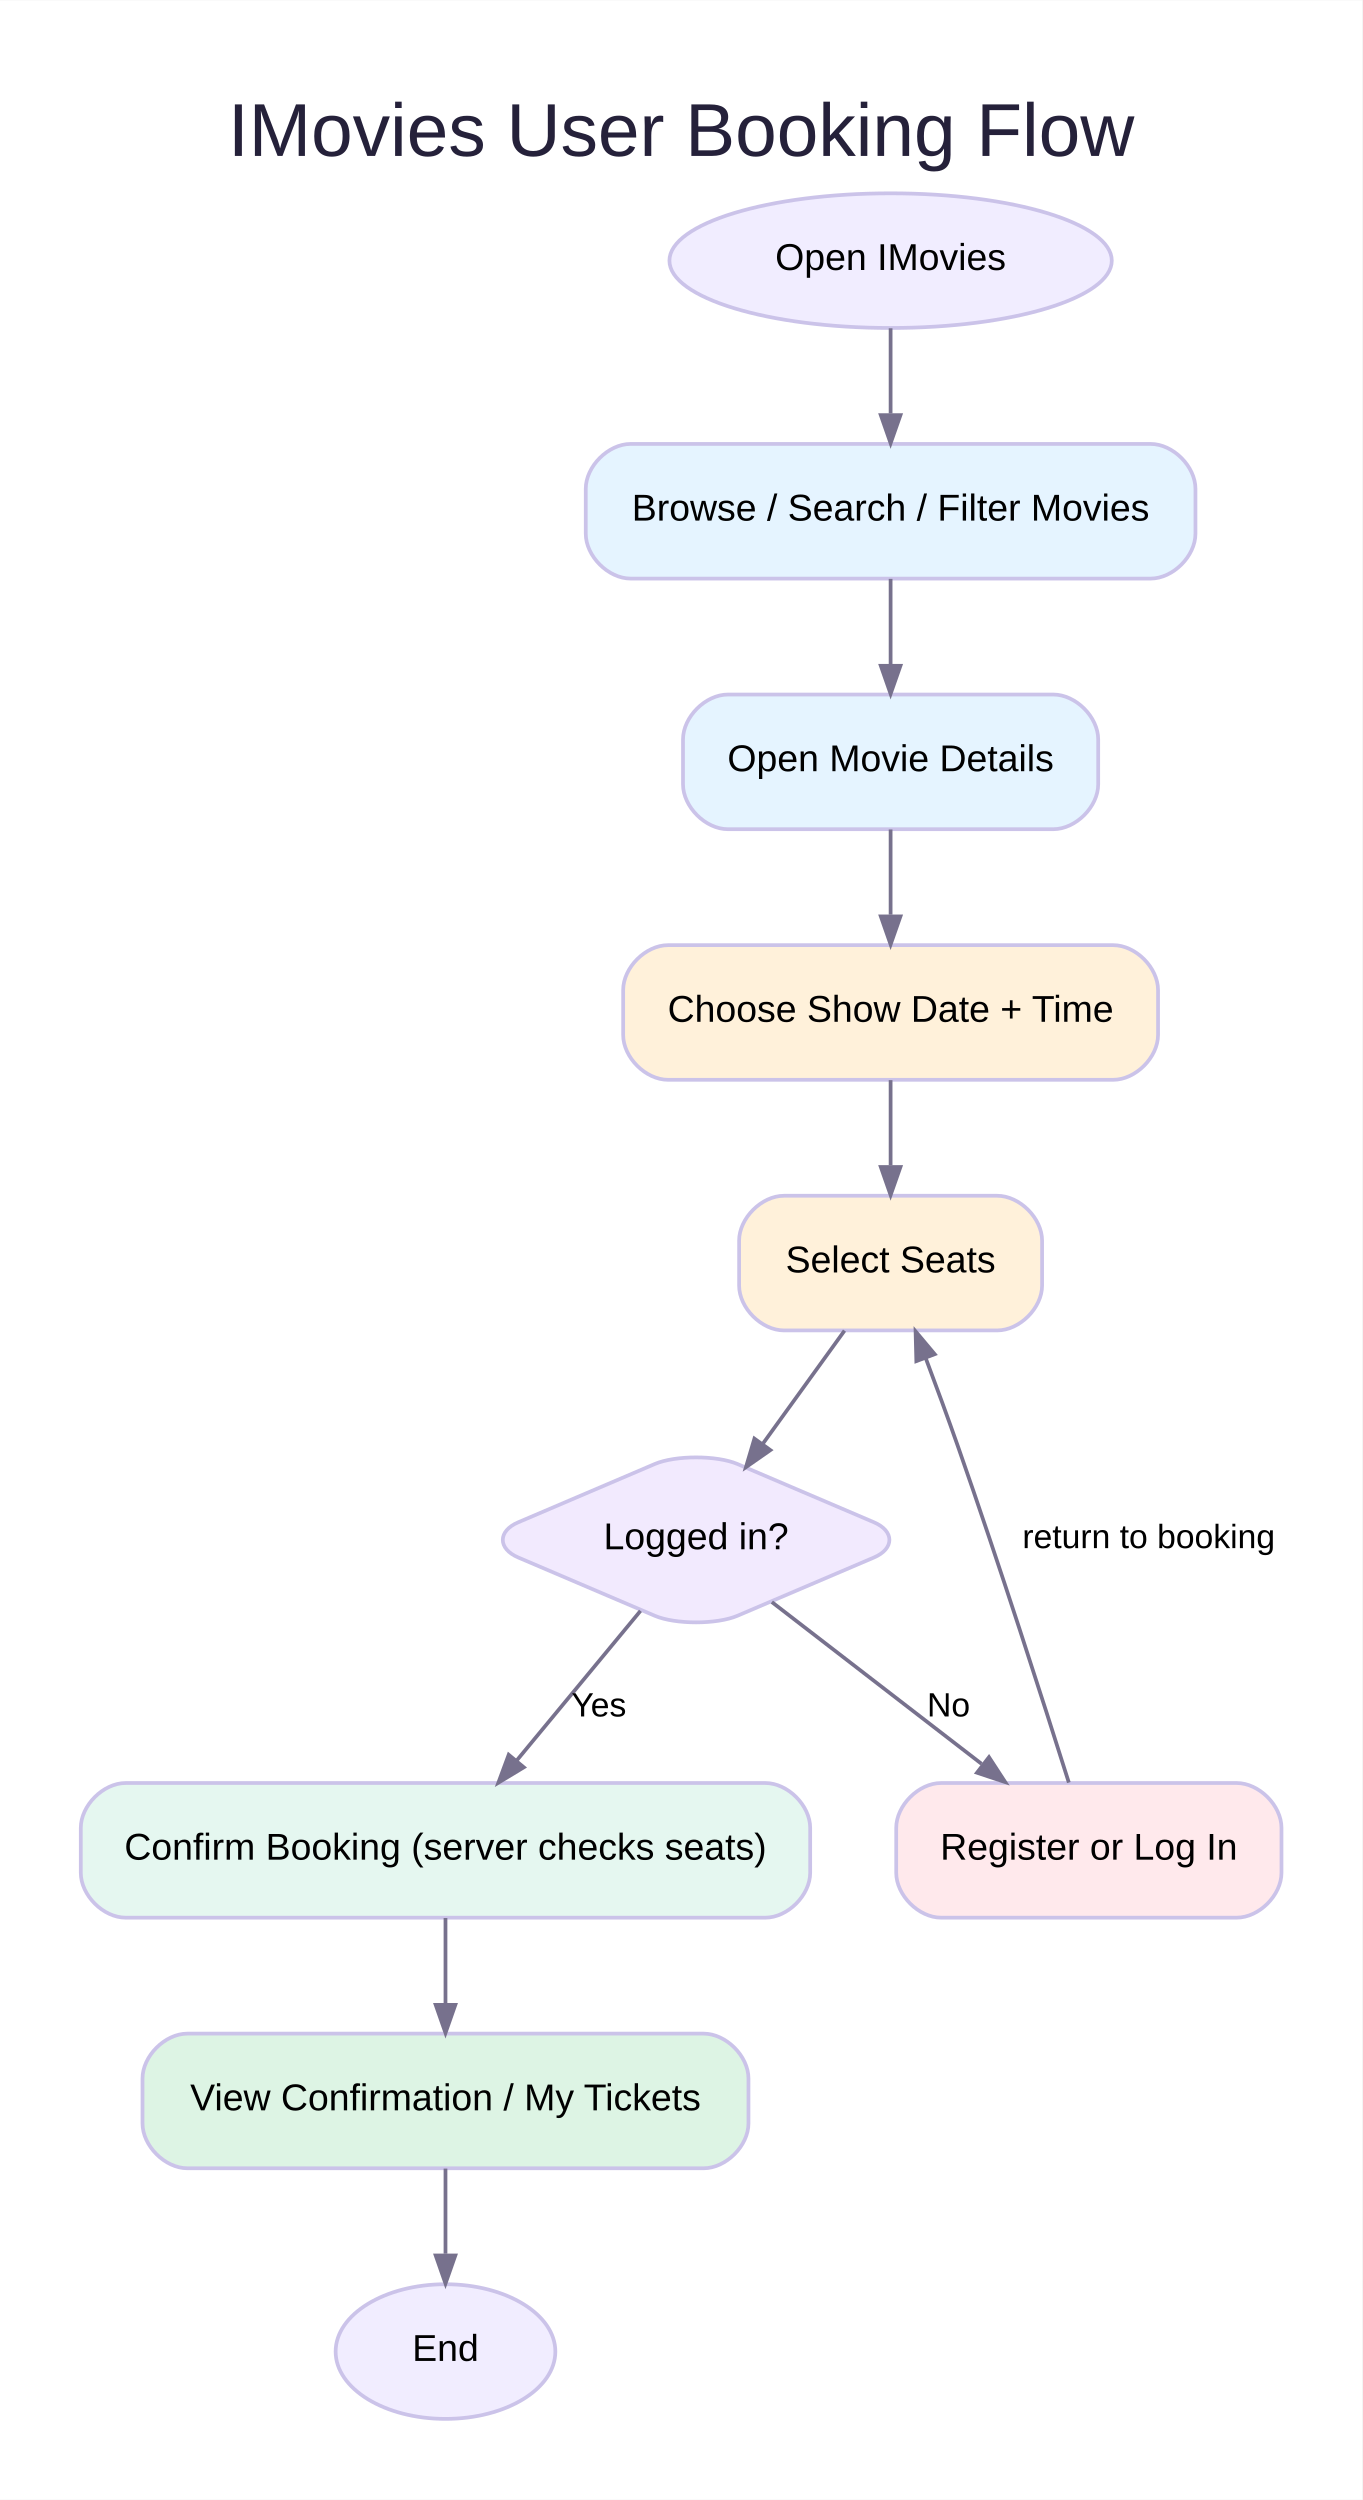
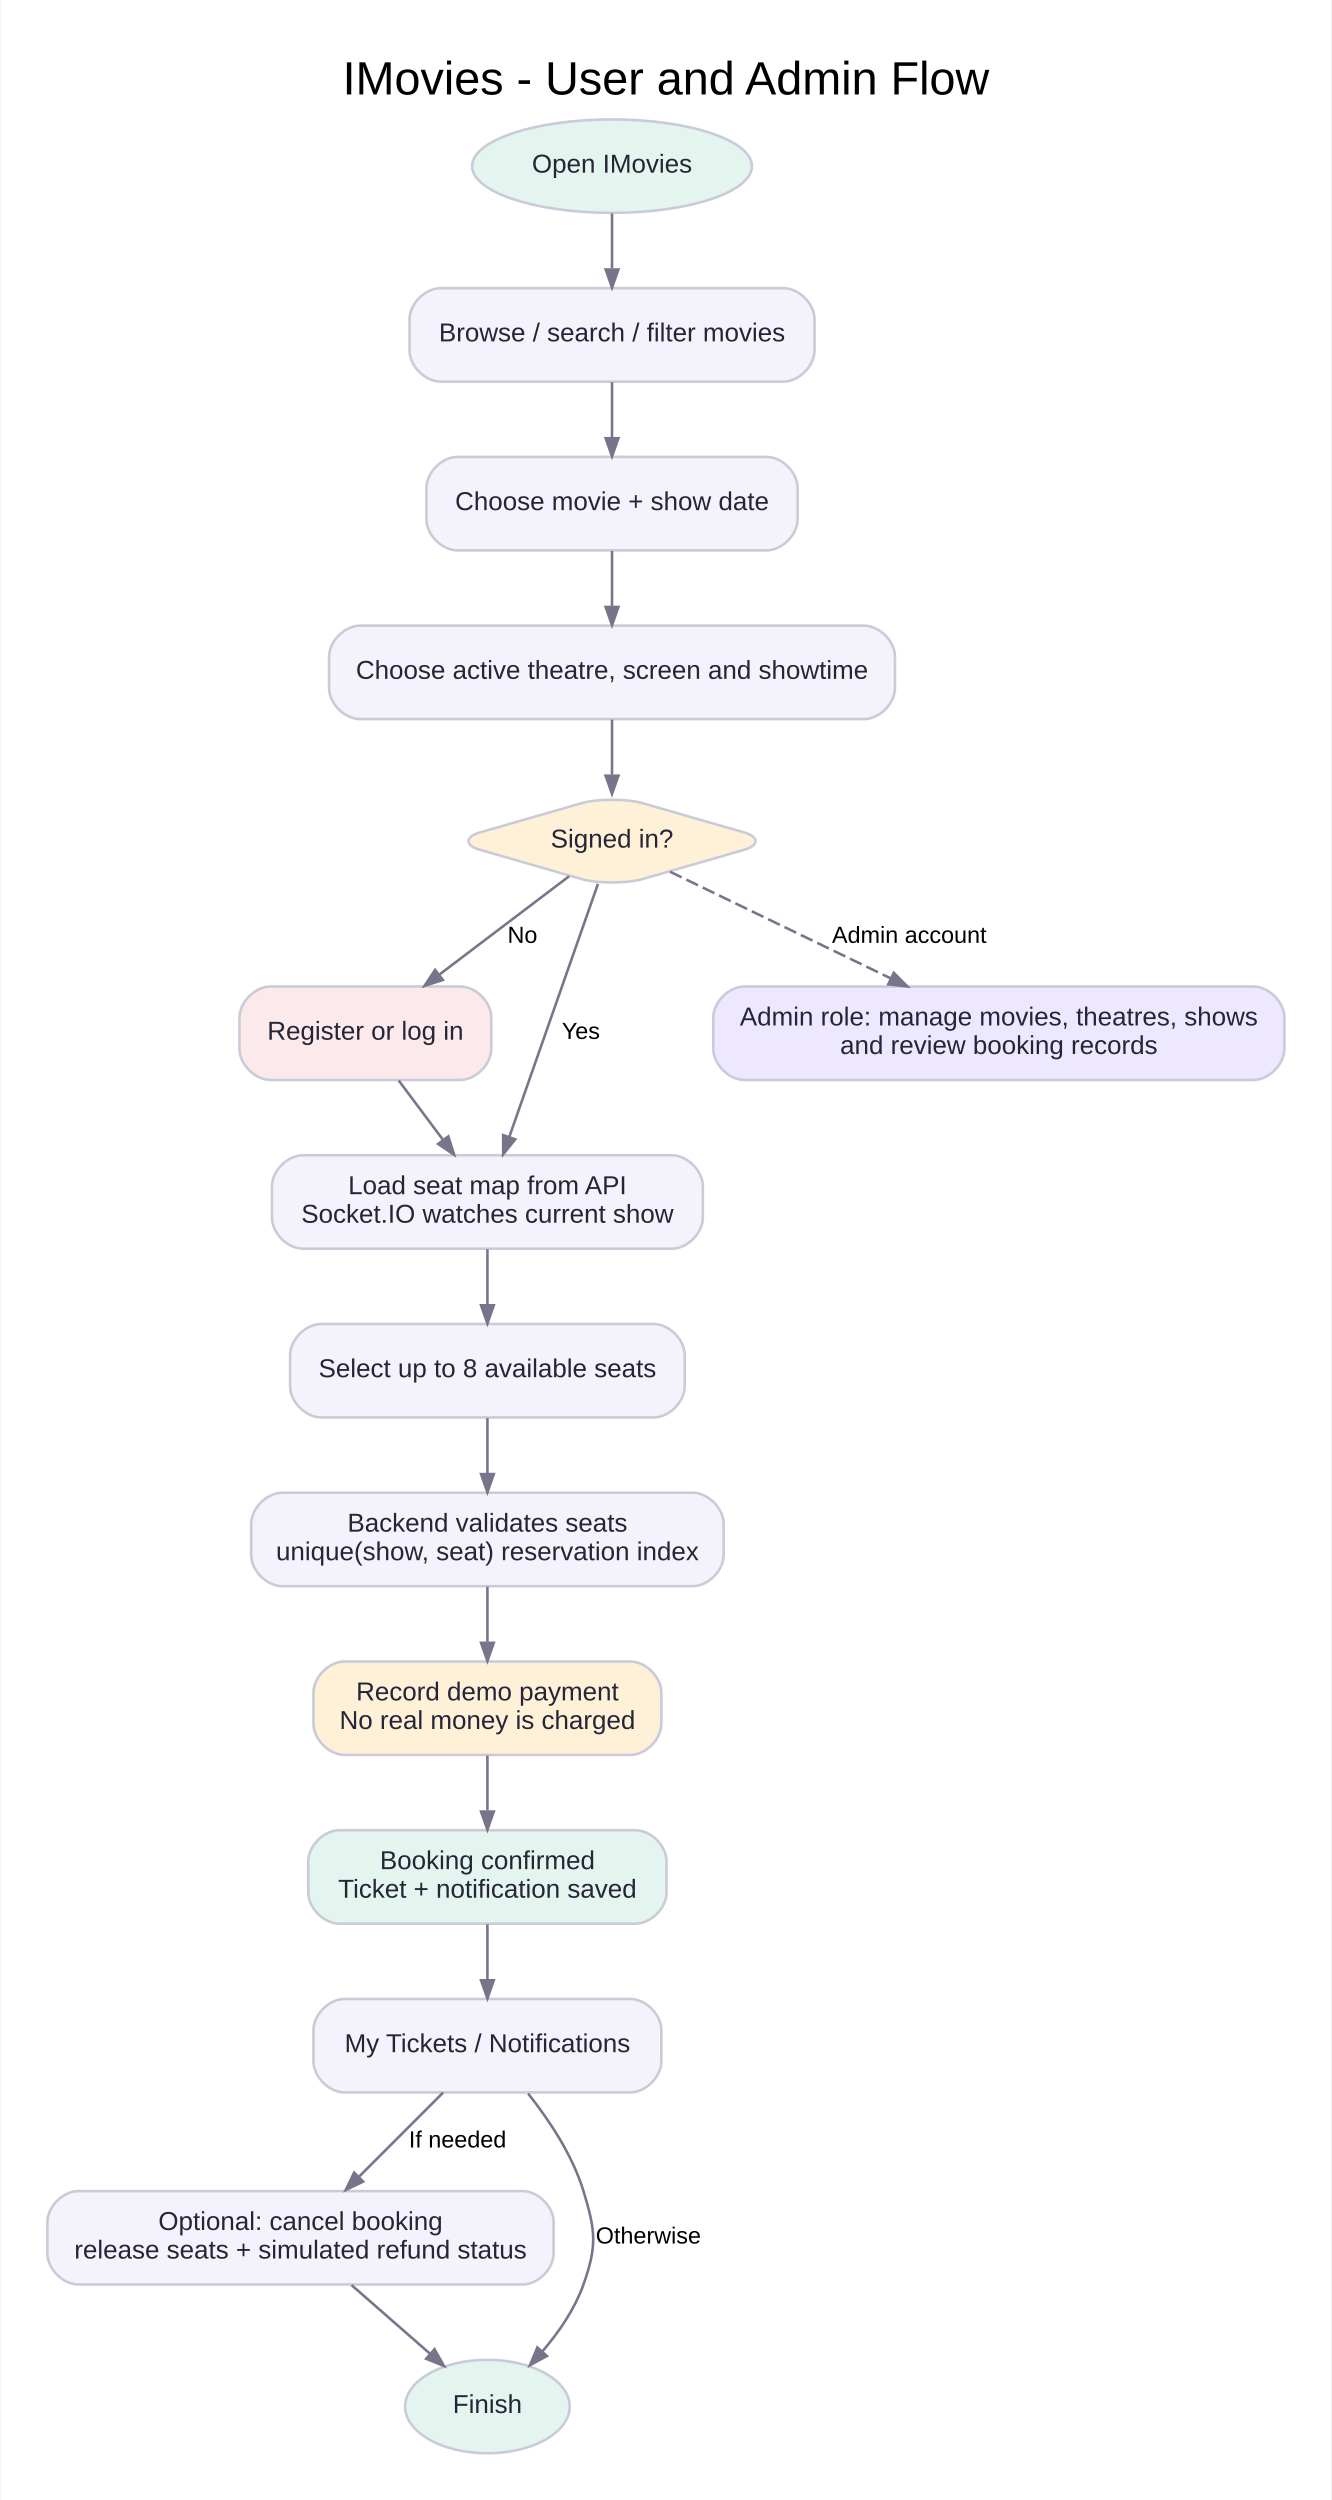
- <svg xmlns="http://www.w3.org/2000/svg" width="364pt" height="668pt" viewBox="0.00 0.00 364.20 668.20">
-   <g id="graph0" class="graph" transform="scale(1 1) rotate(0) translate(21.6 646.6)">
-     <polygon fill="white" stroke="transparent" points="-21.6,21.6 -21.6,-646.6 342.6,-646.6 342.6,21.6 -21.6,21.6" />
-     <text text-anchor="middle" x="160.5" y="-605" font-family="Arial" font-size="20.00" fill="#25213a">IMovies User Booking Flow</text>
+ <svg xmlns="http://www.w3.org/2000/svg" width="513pt" height="963pt" viewBox="0.00 0.00 512.50 963.00">
+   <g id="graph0" class="graph" transform="scale(1 1) rotate(0) translate(18 945)">
+     <polygon fill="#ffffff" stroke="transparent" points="-18,18 -18,-945 494.5,-945 494.5,18 -18,18" />
+     <text text-anchor="middle" x="238.25" y="-908.6" font-family="Arial" font-size="18.00">IMovies - User and Admin Flow</text>
    <g id="node1" class="node">
-       <ellipse fill="#f1edff" stroke="#cbc3e9" cx="216.5" cy="-577" rx="59.13" ry="18" />
-       <text text-anchor="middle" x="216.5" y="-574.5" font-family="Arial" font-size="10.00">Open IMovies</text>
+       <ellipse fill="#e4f4ee" stroke="#c9cbd8" cx="217.5" cy="-881" rx="53.89" ry="18" />
+       <text text-anchor="middle" x="217.5" y="-878.5" font-family="Arial" font-size="10.00" fill="#242536">Open IMovies</text>
    </g>
    <g id="node2" class="node">
-       <path fill="#e5f4ff" stroke="#cbc3e9" d="M286,-528C286,-528 147,-528 147,-528 141,-528 135,-522 135,-516 135,-516 135,-504 135,-504 135,-498 141,-492 147,-492 147,-492 286,-492 286,-492 292,-492 298,-498 298,-504 298,-504 298,-516 298,-516 298,-522 292,-528 286,-528" />
-       <text text-anchor="middle" x="216.5" y="-507.5" font-family="Arial" font-size="10.00">Browse / Search / Filter Movies</text>
+       <path fill="#f4f3fb" stroke="#c9cbd8" d="M283.5,-834C283.5,-834 151.5,-834 151.5,-834 145.5,-834 139.5,-828 139.5,-822 139.5,-822 139.5,-810 139.5,-810 139.5,-804 145.5,-798 151.5,-798 151.5,-798 283.5,-798 283.5,-798 289.5,-798 295.5,-804 295.5,-810 295.5,-810 295.5,-822 295.5,-822 295.5,-828 289.5,-834 283.5,-834" />
+       <text text-anchor="middle" x="217.5" y="-813.5" font-family="Arial" font-size="10.00" fill="#242536">Browse / search / filter movies</text>
    </g>
    <g id="edge1" class="edge">
-       <path fill="none" stroke="#77718d" d="M216.5,-558.92C216.5,-551.96 216.5,-543.77 216.5,-536.15" />
-       <polygon fill="#77718d" stroke="#77718d" points="219.13,-535.69 216.5,-528.19 213.88,-535.69 219.13,-535.69" />
+       <path fill="none" stroke="#77758a" d="M217.5,-862.78C217.5,-856.26 217.5,-848.69 217.5,-841.61" />
+       <polygon fill="#77758a" stroke="#77758a" points="219.95,-841.19 217.5,-834.19 215.05,-841.19 219.95,-841.19" />
    </g>
    <g id="node3" class="node">
-       <path fill="#e5f4ff" stroke="#cbc3e9" d="M260,-461C260,-461 173,-461 173,-461 167,-461 161,-455 161,-449 161,-449 161,-437 161,-437 161,-431 167,-425 173,-425 173,-425 260,-425 260,-425 266,-425 272,-431 272,-437 272,-437 272,-449 272,-449 272,-455 266,-461 260,-461" />
-       <text text-anchor="middle" x="216.5" y="-440.5" font-family="Arial" font-size="10.00">Open Movie Details</text>
+       <path fill="#f4f3fb" stroke="#c9cbd8" d="M277,-769C277,-769 158,-769 158,-769 152,-769 146,-763 146,-757 146,-757 146,-745 146,-745 146,-739 152,-733 158,-733 158,-733 277,-733 277,-733 283,-733 289,-739 289,-745 289,-745 289,-757 289,-757 289,-763 283,-769 277,-769" />
+       <text text-anchor="middle" x="217.5" y="-748.5" font-family="Arial" font-size="10.00" fill="#242536">Choose movie + show date</text>
    </g>
    <g id="edge2" class="edge">
-       <path fill="none" stroke="#77718d" d="M216.5,-491.92C216.5,-484.96 216.5,-476.77 216.5,-469.15" />
-       <polygon fill="#77718d" stroke="#77718d" points="219.13,-468.69 216.5,-461.19 213.88,-468.69 219.13,-468.69" />
+       <path fill="none" stroke="#77758a" d="M217.5,-797.78C217.5,-791.26 217.5,-783.69 217.5,-776.61" />
+       <polygon fill="#77758a" stroke="#77758a" points="219.95,-776.19 217.5,-769.19 215.05,-776.19 219.95,-776.19" />
    </g>
    <g id="node4" class="node">
-       <path fill="#fff1da" stroke="#cbc3e9" d="M276,-394C276,-394 157,-394 157,-394 151,-394 145,-388 145,-382 145,-382 145,-370 145,-370 145,-364 151,-358 157,-358 157,-358 276,-358 276,-358 282,-358 288,-364 288,-370 288,-370 288,-382 288,-382 288,-388 282,-394 276,-394" />
-       <text text-anchor="middle" x="216.5" y="-373.5" font-family="Arial" font-size="10.00">Choose Show Date + Time</text>
+       <path fill="#f4f3fb" stroke="#c9cbd8" d="M314.5,-704C314.5,-704 120.5,-704 120.5,-704 114.5,-704 108.5,-698 108.5,-692 108.5,-692 108.5,-680 108.5,-680 108.5,-674 114.5,-668 120.5,-668 120.5,-668 314.5,-668 314.5,-668 320.5,-668 326.5,-674 326.5,-680 326.5,-680 326.5,-692 326.5,-692 326.5,-698 320.5,-704 314.5,-704" />
+       <text text-anchor="middle" x="217.5" y="-683.5" font-family="Arial" font-size="10.00" fill="#242536">Choose active theatre, screen and showtime</text>
    </g>
    <g id="edge3" class="edge">
-       <path fill="none" stroke="#77718d" d="M216.5,-424.92C216.5,-417.96 216.5,-409.77 216.5,-402.15" />
-       <polygon fill="#77718d" stroke="#77718d" points="219.13,-401.69 216.5,-394.19 213.88,-401.69 219.13,-401.69" />
+       <path fill="none" stroke="#77758a" d="M217.5,-732.78C217.5,-726.26 217.5,-718.69 217.5,-711.61" />
+       <polygon fill="#77758a" stroke="#77758a" points="219.95,-711.19 217.5,-704.19 215.05,-711.19 219.95,-711.19" />
    </g>
    <g id="node5" class="node">
-       <path fill="#fff1da" stroke="#cbc3e9" d="M245,-327C245,-327 188,-327 188,-327 182,-327 176,-321 176,-315 176,-315 176,-303 176,-303 176,-297 182,-291 188,-291 188,-291 245,-291 245,-291 251,-291 257,-297 257,-303 257,-303 257,-315 257,-315 257,-321 251,-327 245,-327" />
-       <text text-anchor="middle" x="216.5" y="-306.5" font-family="Arial" font-size="10.00">Select Seats</text>
+       <path fill="#fff0d8" stroke="#c9cbd8" d="M205.97,-635.68C205.97,-635.68 166.53,-624.32 166.53,-624.32 160.76,-622.66 160.76,-619.34 166.53,-617.68 166.53,-617.68 205.97,-606.32 205.97,-606.32 211.73,-604.66 223.27,-604.66 229.03,-606.32 229.03,-606.32 268.47,-617.68 268.47,-617.68 274.24,-619.34 274.24,-622.66 268.47,-624.32 268.47,-624.32 229.03,-635.68 229.03,-635.68 223.27,-637.34 211.73,-637.34 205.97,-635.68" />
+       <text text-anchor="middle" x="217.5" y="-618.5" font-family="Arial" font-size="10.00" fill="#242536">Signed in?</text>
    </g>
    <g id="edge4" class="edge">
-       <path fill="none" stroke="#77718d" d="M216.5,-357.92C216.5,-350.96 216.5,-342.77 216.5,-335.15" />
-       <polygon fill="#77718d" stroke="#77718d" points="219.13,-334.69 216.5,-327.19 213.88,-334.69 219.13,-334.69" />
+       <path fill="none" stroke="#77758a" d="M217.5,-667.78C217.5,-661.26 217.5,-653.69 217.5,-646.61" />
+       <polygon fill="#77758a" stroke="#77758a" points="219.95,-646.19 217.5,-639.19 215.05,-646.19 219.95,-646.19" />
    </g>
    <g id="node6" class="node">
-       <path fill="#f2eafe" stroke="#cbc3e9" d="M153.46,-255.29C153.46,-255.29 116.96,-239.71 116.96,-239.71 111.44,-237.36 111.44,-232.64 116.96,-230.29 116.96,-230.29 153.46,-214.71 153.46,-214.71 158.98,-212.36 170.02,-212.36 175.54,-214.71 175.54,-214.71 212.04,-230.29 212.04,-230.29 217.56,-232.64 217.56,-237.36 212.04,-239.71 212.04,-239.71 175.54,-255.29 175.54,-255.29 170.02,-257.64 158.98,-257.64 153.46,-255.29" />
-       <text text-anchor="middle" x="164.5" y="-232.5" font-family="Arial" font-size="10.00">Logged in?</text>
+       <path fill="#fce9ec" stroke="#c9cbd8" d="M159,-565C159,-565 86,-565 86,-565 80,-565 74,-559 74,-553 74,-553 74,-541 74,-541 74,-535 80,-529 86,-529 86,-529 159,-529 159,-529 165,-529 171,-535 171,-541 171,-541 171,-553 171,-553 171,-559 165,-565 159,-565" />
+       <text text-anchor="middle" x="122.5" y="-544.5" font-family="Arial" font-size="10.00" fill="#242536">Register or log in</text>
    </g>
    <g id="edge5" class="edge">
-       <path fill="none" stroke="#77718d" d="M204.18,-290.94C197.67,-281.93 189.57,-270.72 182.39,-260.77" />
-       <polygon fill="#77718d" stroke="#77718d" points="184.35,-259 177.83,-254.45 180.09,-262.07 184.35,-259" />
+       <path fill="none" stroke="#77758a" d="M200.95,-607.46C187.22,-597.05 167.38,-582.01 151.09,-569.67" />
+       <polygon fill="#77758a" stroke="#77758a" points="152.32,-567.53 145.26,-565.25 149.36,-571.43 152.32,-567.53" />
+       <text text-anchor="middle" x="183" y="-581.8" font-family="Arial" font-size="9.00">No</text>
    </g>
    <g id="node7" class="node">
-       <path fill="#ffe9ec" stroke="#cbc3e9" d="M309,-170C309,-170 230,-170 230,-170 224,-170 218,-164 218,-158 218,-158 218,-146 218,-146 218,-140 224,-134 230,-134 230,-134 309,-134 309,-134 315,-134 321,-140 321,-146 321,-146 321,-158 321,-158 321,-164 315,-170 309,-170" />
-       <text text-anchor="middle" x="269.5" y="-149.5" font-family="Arial" font-size="10.00">Register or Log In</text>
+       <path fill="#f4f3fb" stroke="#c9cbd8" d="M240.5,-500C240.5,-500 98.5,-500 98.5,-500 92.5,-500 86.5,-494 86.5,-488 86.5,-488 86.5,-476 86.5,-476 86.5,-470 92.5,-464 98.5,-464 98.5,-464 240.5,-464 240.5,-464 246.5,-464 252.5,-470 252.5,-476 252.5,-476 252.5,-488 252.5,-488 252.5,-494 246.5,-500 240.5,-500" />
+       <text text-anchor="middle" x="169.5" y="-485" font-family="Arial" font-size="10.00" fill="#242536">Load seat map from API</text>
+       <text text-anchor="middle" x="169.5" y="-474" font-family="Arial" font-size="10.00" fill="#242536">Socket.IO watches current show</text>
    </g>
    <g id="edge7" class="edge">
-       <path fill="none" stroke="#77718d" d="M184.75,-218.38C200.67,-206.1 223.05,-188.83 240.82,-175.12" />
-       <polygon fill="#77718d" stroke="#77718d" points="242.8,-176.91 247.14,-170.25 239.59,-172.75 242.8,-176.91" />
-       <text text-anchor="middle" x="232" y="-187.8" font-family="Arial" font-size="9.00">No</text>
+       <path fill="none" stroke="#77758a" d="M212.09,-604.55C203.77,-580.81 187.78,-535.17 177.93,-507.07" />
+       <polygon fill="#77758a" stroke="#77758a" points="180.2,-506.12 175.57,-500.33 175.57,-507.74 180.2,-506.12" />
+       <text text-anchor="middle" x="205.5" y="-544.8" font-family="Arial" font-size="9.00">Yes</text>
+     </g>
+     <g id="node15" class="node">
+       <path fill="#ede8ff" stroke="#c9cbd8" d="M464.5,-565C464.5,-565 268.5,-565 268.5,-565 262.5,-565 256.5,-559 256.5,-553 256.5,-553 256.5,-541 256.5,-541 256.5,-535 262.5,-529 268.5,-529 268.5,-529 464.5,-529 464.5,-529 470.5,-529 476.5,-535 476.5,-541 476.5,-541 476.5,-553 476.5,-553 476.5,-559 470.5,-565 464.5,-565" />
+       <text text-anchor="middle" x="366.5" y="-550" font-family="Arial" font-size="10.00" fill="#242536">Admin role: manage movies, theatres, shows</text>
+       <text text-anchor="middle" x="366.5" y="-539" font-family="Arial" font-size="10.00" fill="#242536">and review booking records</text>
+     </g>
+     <g id="edge16" class="edge">
+       <path fill="none" stroke="#77758a" stroke-dasharray="5,2" d="M239.81,-609.22C262.2,-598.4 297.25,-581.46 324.81,-568.15" />
+       <polygon fill="#77758a" stroke="#77758a" points="326.05,-570.27 331.28,-565.02 323.91,-565.86 326.05,-570.27" />
+       <text text-anchor="middle" x="332" y="-581.8" font-family="Arial" font-size="9.00">Admin account</text>
+     </g>
+     <g id="edge6" class="edge">
+       <path fill="none" stroke="#77758a" d="M135.34,-528.78C140.63,-521.7 146.82,-513.39 152.48,-505.82" />
+       <polygon fill="#77758a" stroke="#77758a" points="154.45,-507.27 156.67,-500.19 150.52,-504.34 154.45,-507.27" />
    </g>
    <g id="node8" class="node">
-       <path fill="#e5f7f0" stroke="#cbc3e9" d="M183,-170C183,-170 12,-170 12,-170 6,-170 0,-164 0,-158 0,-158 0,-146 0,-146 0,-140 6,-134 12,-134 12,-134 183,-134 183,-134 189,-134 195,-140 195,-146 195,-146 195,-158 195,-158 195,-164 189,-170 183,-170" />
-       <text text-anchor="middle" x="97.5" y="-149.5" font-family="Arial" font-size="10.00">Confirm Booking (server checks seats)</text>
-     </g>
-     <g id="edge6" class="edge">
-       <path fill="none" stroke="#77718d" d="M149.63,-216.02C139.89,-204.25 127.07,-188.75 116.58,-176.07" />
-       <polygon fill="#77718d" stroke="#77718d" points="118.44,-174.2 111.64,-170.09 114.4,-177.55 118.44,-174.2" />
-       <text text-anchor="middle" x="138.5" y="-187.8" font-family="Arial" font-size="9.00">Yes</text>
+       <path fill="#f4f3fb" stroke="#c9cbd8" d="M233.5,-435C233.5,-435 105.5,-435 105.5,-435 99.5,-435 93.5,-429 93.5,-423 93.5,-423 93.5,-411 93.5,-411 93.5,-405 99.5,-399 105.5,-399 105.5,-399 233.5,-399 233.5,-399 239.5,-399 245.5,-405 245.5,-411 245.5,-411 245.5,-423 245.5,-423 245.5,-429 239.5,-435 233.5,-435" />
+       <text text-anchor="middle" x="169.5" y="-414.5" font-family="Arial" font-size="10.00" fill="#242536">Select up to 8 available seats</text>
    </g>
    <g id="edge8" class="edge">
-       <path fill="none" stroke="#77718d" d="M264.15,-170.12C257.46,-191.32 245.57,-228.46 234.5,-260 231.8,-267.68 228.74,-276.01 225.91,-283.53" />
-       <polygon fill="#77718d" stroke="#77718d" points="223.38,-282.79 223.18,-290.74 228.29,-284.65 223.38,-282.79" />
-       <text text-anchor="middle" x="285.5" y="-232.8" font-family="Arial" font-size="9.00">return to booking</text>
+       <path fill="none" stroke="#77758a" d="M169.5,-463.78C169.5,-457.26 169.5,-449.69 169.5,-442.61" />
+       <polygon fill="#77758a" stroke="#77758a" points="171.95,-442.19 169.5,-435.19 167.05,-442.19 171.95,-442.19" />
    </g>
    <g id="node9" class="node">
-       <path fill="#ddf4e4" stroke="#cbc3e9" d="M166.5,-103C166.5,-103 28.5,-103 28.5,-103 22.5,-103 16.5,-97 16.5,-91 16.5,-91 16.5,-79 16.5,-79 16.5,-73 22.5,-67 28.5,-67 28.5,-67 166.5,-67 166.5,-67 172.5,-67 178.5,-73 178.5,-79 178.5,-79 178.5,-91 178.5,-91 178.5,-97 172.5,-103 166.5,-103" />
-       <text text-anchor="middle" x="97.5" y="-82.5" font-family="Arial" font-size="10.00">View Confirmation / My Tickets</text>
+       <path fill="#f4f3fb" stroke="#c9cbd8" d="M248.5,-370C248.5,-370 90.5,-370 90.5,-370 84.5,-370 78.5,-364 78.5,-358 78.5,-358 78.5,-346 78.5,-346 78.5,-340 84.5,-334 90.5,-334 90.5,-334 248.5,-334 248.5,-334 254.5,-334 260.5,-340 260.5,-346 260.5,-346 260.5,-358 260.5,-358 260.5,-364 254.5,-370 248.5,-370" />
+       <text text-anchor="middle" x="169.5" y="-355" font-family="Arial" font-size="10.00" fill="#242536">Backend validates seats</text>
+       <text text-anchor="middle" x="169.5" y="-344" font-family="Arial" font-size="10.00" fill="#242536">unique(show, seat) reservation index</text>
    </g>
    <g id="edge9" class="edge">
-       <path fill="none" stroke="#77718d" d="M97.5,-133.92C97.5,-126.96 97.5,-118.77 97.5,-111.15" />
-       <polygon fill="#77718d" stroke="#77718d" points="100.13,-110.69 97.5,-103.19 94.88,-110.69 100.13,-110.69" />
+       <path fill="none" stroke="#77758a" d="M169.5,-398.78C169.5,-392.26 169.5,-384.69 169.5,-377.61" />
+       <polygon fill="#77758a" stroke="#77758a" points="171.95,-377.19 169.5,-370.19 167.05,-377.19 171.95,-377.19" />
    </g>
    <g id="node10" class="node">
-       <ellipse fill="#f1edff" stroke="#cbc3e9" cx="97.5" cy="-18" rx="29.37" ry="18" />
-       <text text-anchor="middle" x="97.5" y="-15.5" font-family="Arial" font-size="10.00">End</text>
+       <path fill="#fff0d8" stroke="#c9cbd8" d="M224.5,-305C224.5,-305 114.5,-305 114.5,-305 108.5,-305 102.5,-299 102.5,-293 102.5,-293 102.5,-281 102.5,-281 102.5,-275 108.5,-269 114.5,-269 114.5,-269 224.5,-269 224.5,-269 230.5,-269 236.5,-275 236.5,-281 236.5,-281 236.5,-293 236.5,-293 236.5,-299 230.5,-305 224.5,-305" />
+       <text text-anchor="middle" x="169.5" y="-290" font-family="Arial" font-size="10.00" fill="#242536">Record demo payment</text>
+       <text text-anchor="middle" x="169.5" y="-279" font-family="Arial" font-size="10.00" fill="#242536">No real money is charged</text>
    </g>
    <g id="edge10" class="edge">
-       <path fill="none" stroke="#77718d" d="M97.5,-66.92C97.5,-59.96 97.5,-51.77 97.5,-44.15" />
-       <polygon fill="#77718d" stroke="#77718d" points="100.13,-43.69 97.5,-36.19 94.88,-43.69 100.13,-43.69" />
+       <path fill="none" stroke="#77758a" d="M169.5,-333.78C169.5,-327.26 169.5,-319.69 169.5,-312.61" />
+       <polygon fill="#77758a" stroke="#77758a" points="171.95,-312.19 169.5,-305.19 167.05,-312.19 171.95,-312.19" />
+     </g>
+     <g id="node11" class="node">
+       <path fill="#e4f4ee" stroke="#c9cbd8" d="M226.5,-240C226.5,-240 112.5,-240 112.5,-240 106.5,-240 100.5,-234 100.5,-228 100.5,-228 100.5,-216 100.5,-216 100.5,-210 106.5,-204 112.5,-204 112.5,-204 226.5,-204 226.5,-204 232.5,-204 238.5,-210 238.5,-216 238.5,-216 238.5,-228 238.5,-228 238.5,-234 232.5,-240 226.5,-240" />
+       <text text-anchor="middle" x="169.5" y="-225" font-family="Arial" font-size="10.00" fill="#242536">Booking confirmed</text>
+       <text text-anchor="middle" x="169.5" y="-214" font-family="Arial" font-size="10.00" fill="#242536">Ticket + notification saved</text>
+     </g>
+     <g id="edge11" class="edge">
+       <path fill="none" stroke="#77758a" d="M169.5,-268.78C169.5,-262.26 169.5,-254.69 169.5,-247.61" />
+       <polygon fill="#77758a" stroke="#77758a" points="171.95,-247.19 169.5,-240.19 167.05,-247.19 171.95,-247.19" />
+     </g>
+     <g id="node12" class="node">
+       <path fill="#f4f3fb" stroke="#c9cbd8" d="M224.5,-175C224.5,-175 114.5,-175 114.5,-175 108.5,-175 102.5,-169 102.5,-163 102.5,-163 102.5,-151 102.5,-151 102.5,-145 108.5,-139 114.5,-139 114.5,-139 224.5,-139 224.5,-139 230.5,-139 236.5,-145 236.5,-151 236.5,-151 236.5,-163 236.5,-163 236.5,-169 230.5,-175 224.5,-175" />
+       <text text-anchor="middle" x="169.5" y="-154.5" font-family="Arial" font-size="10.00" fill="#242536">My Tickets / Notifications</text>
+     </g>
+     <g id="edge12" class="edge">
+       <path fill="none" stroke="#77758a" d="M169.5,-203.78C169.5,-197.26 169.5,-189.69 169.5,-182.61" />
+       <polygon fill="#77758a" stroke="#77758a" points="171.95,-182.19 169.5,-175.19 167.05,-182.19 171.95,-182.19" />
+     </g>
+     <g id="node13" class="node">
+       <path fill="#f4f3fb" stroke="#c9cbd8" d="M183,-101C183,-101 12,-101 12,-101 6,-101 0,-95 0,-89 0,-89 0,-77 0,-77 0,-71 6,-65 12,-65 12,-65 183,-65 183,-65 189,-65 195,-71 195,-77 195,-77 195,-89 195,-89 195,-95 189,-101 183,-101" />
+       <text text-anchor="middle" x="97.5" y="-86" font-family="Arial" font-size="10.00" fill="#242536">Optional: cancel booking</text>
+       <text text-anchor="middle" x="97.5" y="-75" font-family="Arial" font-size="10.00" fill="#242536">release seats + simulated refund status</text>
+     </g>
+     <g id="edge13" class="edge">
+       <path fill="none" stroke="#77758a" d="M152.44,-138.94C142.72,-129.22 130.42,-116.92 119.93,-106.43" />
+       <polygon fill="#77758a" stroke="#77758a" points="121.62,-104.66 114.94,-101.44 118.16,-108.12 121.62,-104.66" />
+       <text text-anchor="middle" x="158" y="-117.8" font-family="Arial" font-size="9.00">If needed</text>
+     </g>
+     <g id="node14" class="node">
+       <ellipse fill="#e4f4ee" stroke="#c9cbd8" cx="169.5" cy="-18" rx="31.7" ry="18" />
+       <text text-anchor="middle" x="169.5" y="-15.5" font-family="Arial" font-size="10.00" fill="#242536">Finish</text>
+     </g>
+     <g id="edge15" class="edge">
+       <path fill="none" stroke="#77758a" d="M185.16,-138.59C193.24,-128.41 202.27,-114.87 206.5,-101 211.17,-85.7 211.82,-80.09 206.5,-65 203.19,-55.6 197.06,-46.71 190.72,-39.29" />
+       <polygon fill="#77758a" stroke="#77758a" points="192.39,-37.48 185.89,-33.92 188.75,-40.76 192.39,-37.48" />
+       <text text-anchor="middle" x="231.5" y="-80.8" font-family="Arial" font-size="9.00">Otherwise</text>
+     </g>
+     <g id="edge14" class="edge">
+       <path fill="none" stroke="#77758a" d="M117.17,-64.78C126.5,-56.62 137.69,-46.84 147.31,-38.41" />
+       <polygon fill="#77758a" stroke="#77758a" points="149.12,-40.09 152.78,-33.63 145.9,-36.4 149.12,-40.09" />
    </g>
  </g>
</svg>
